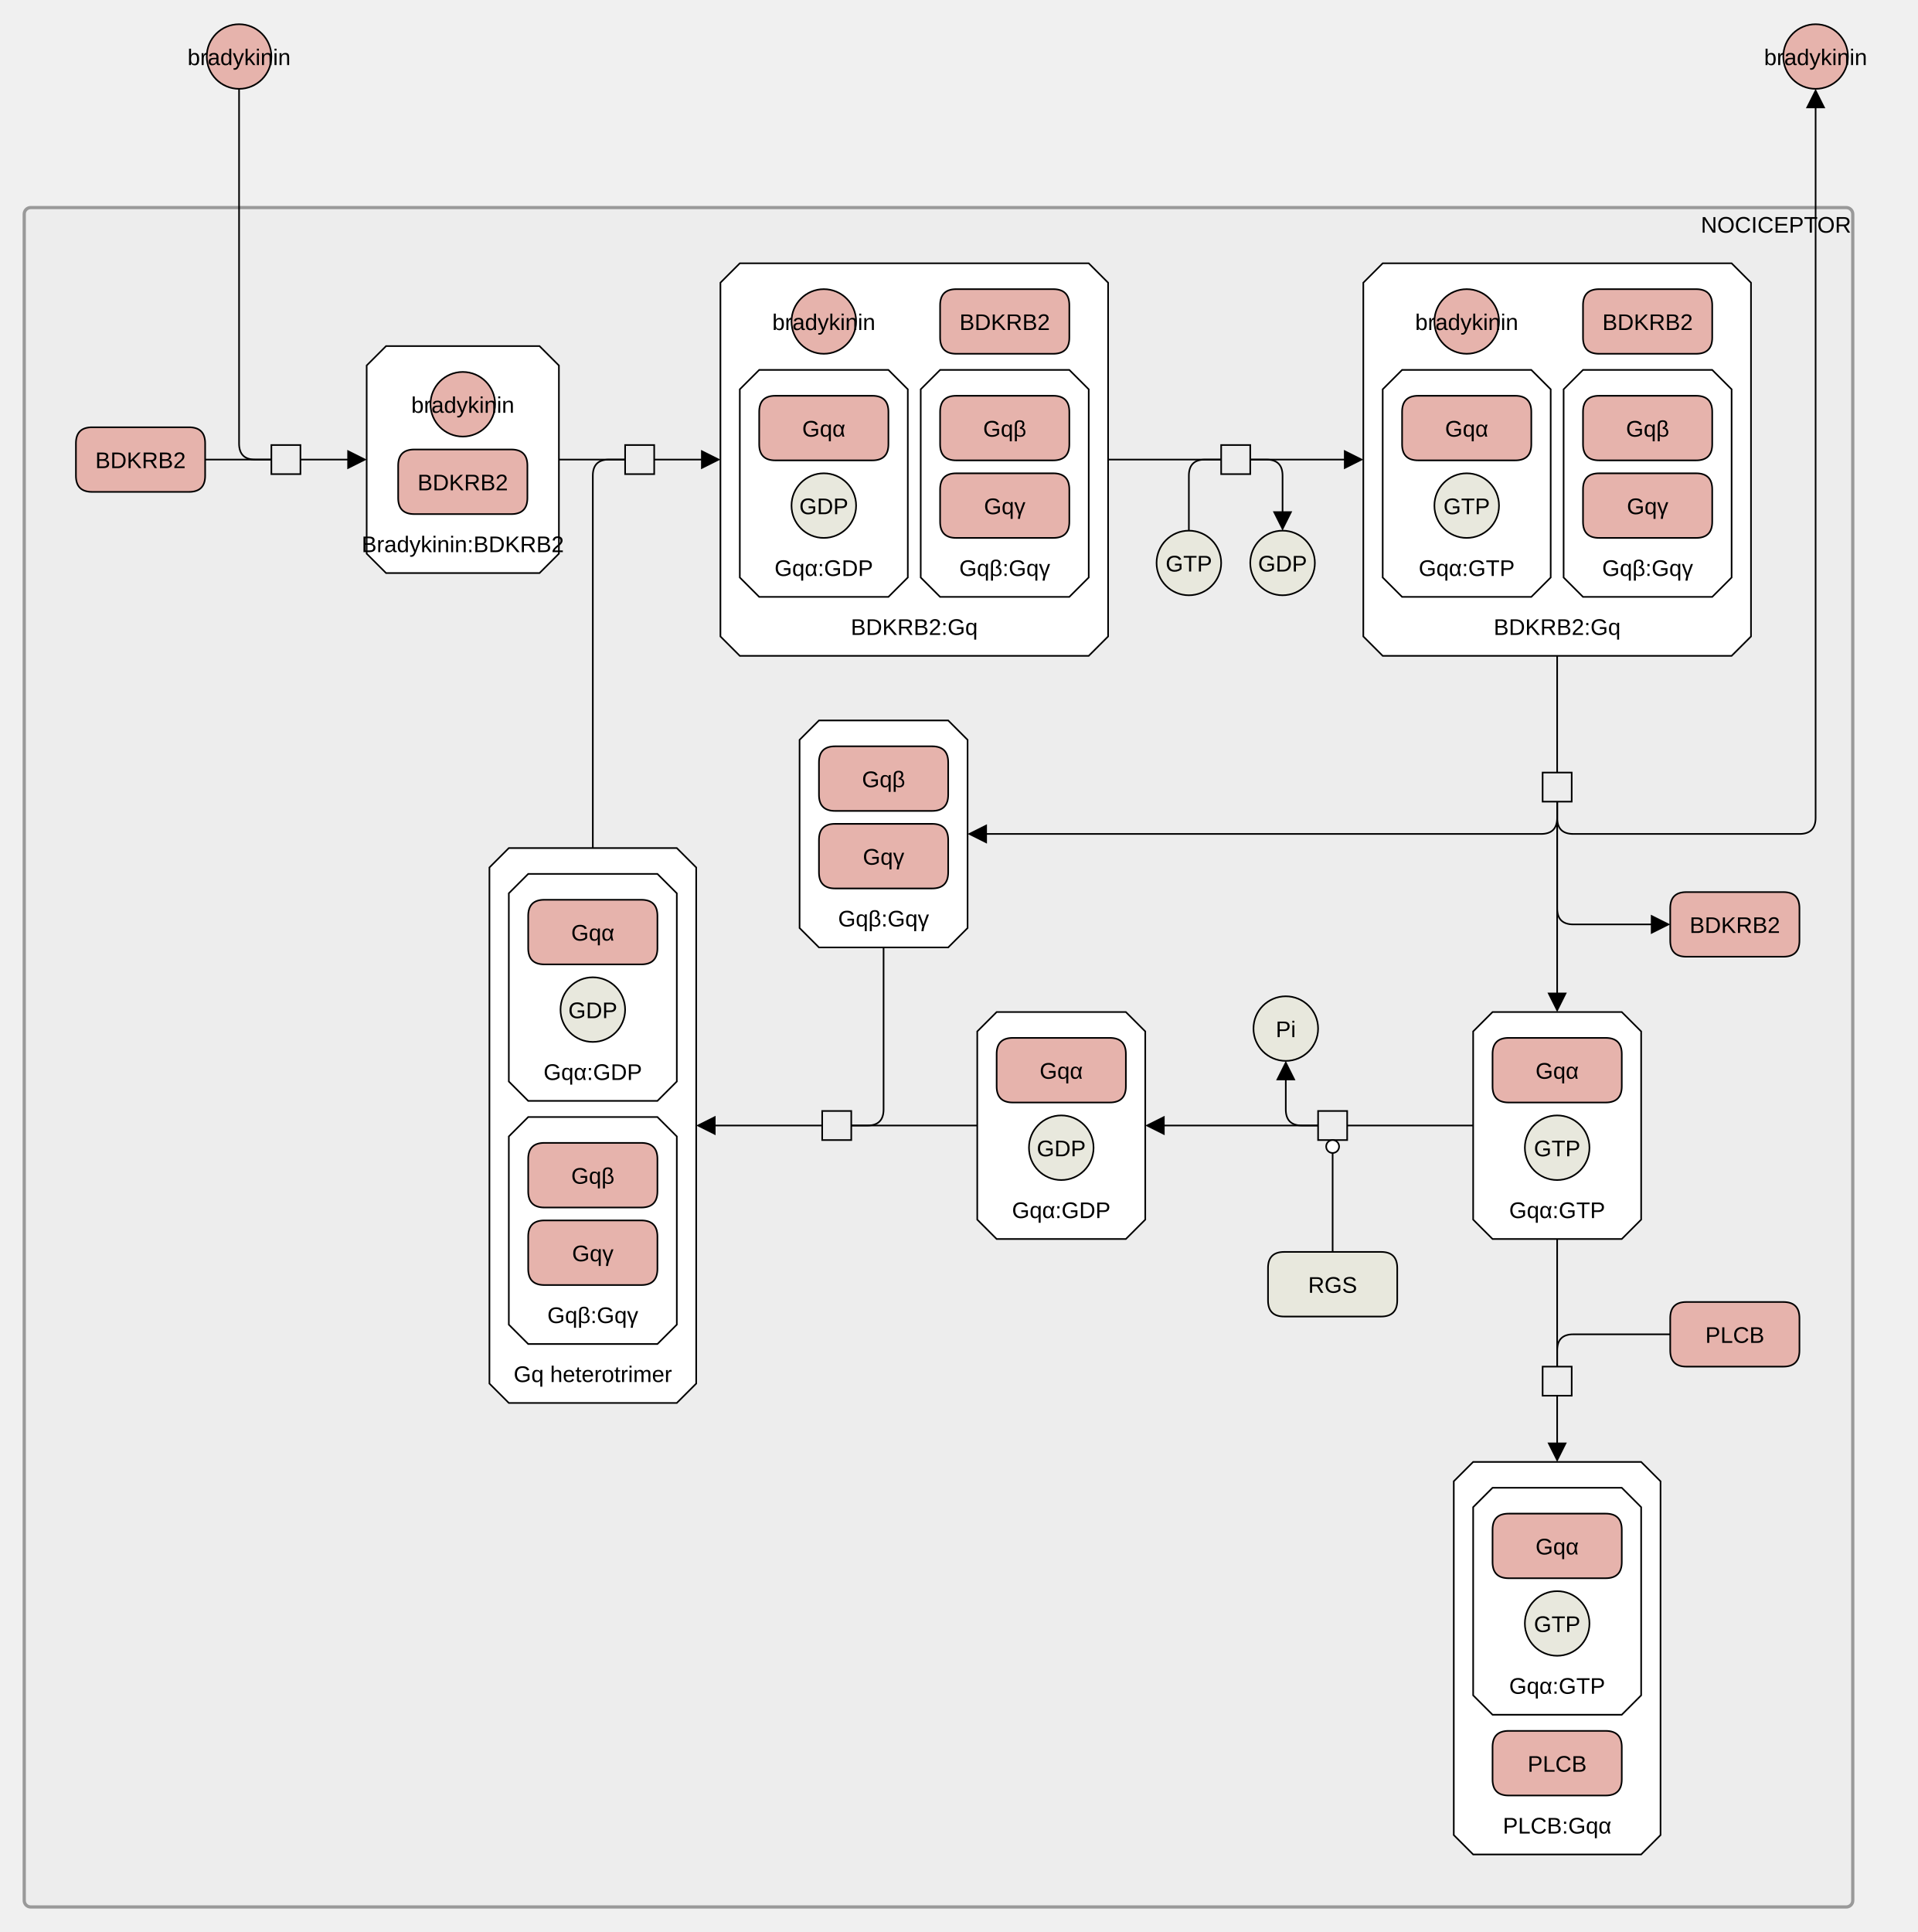
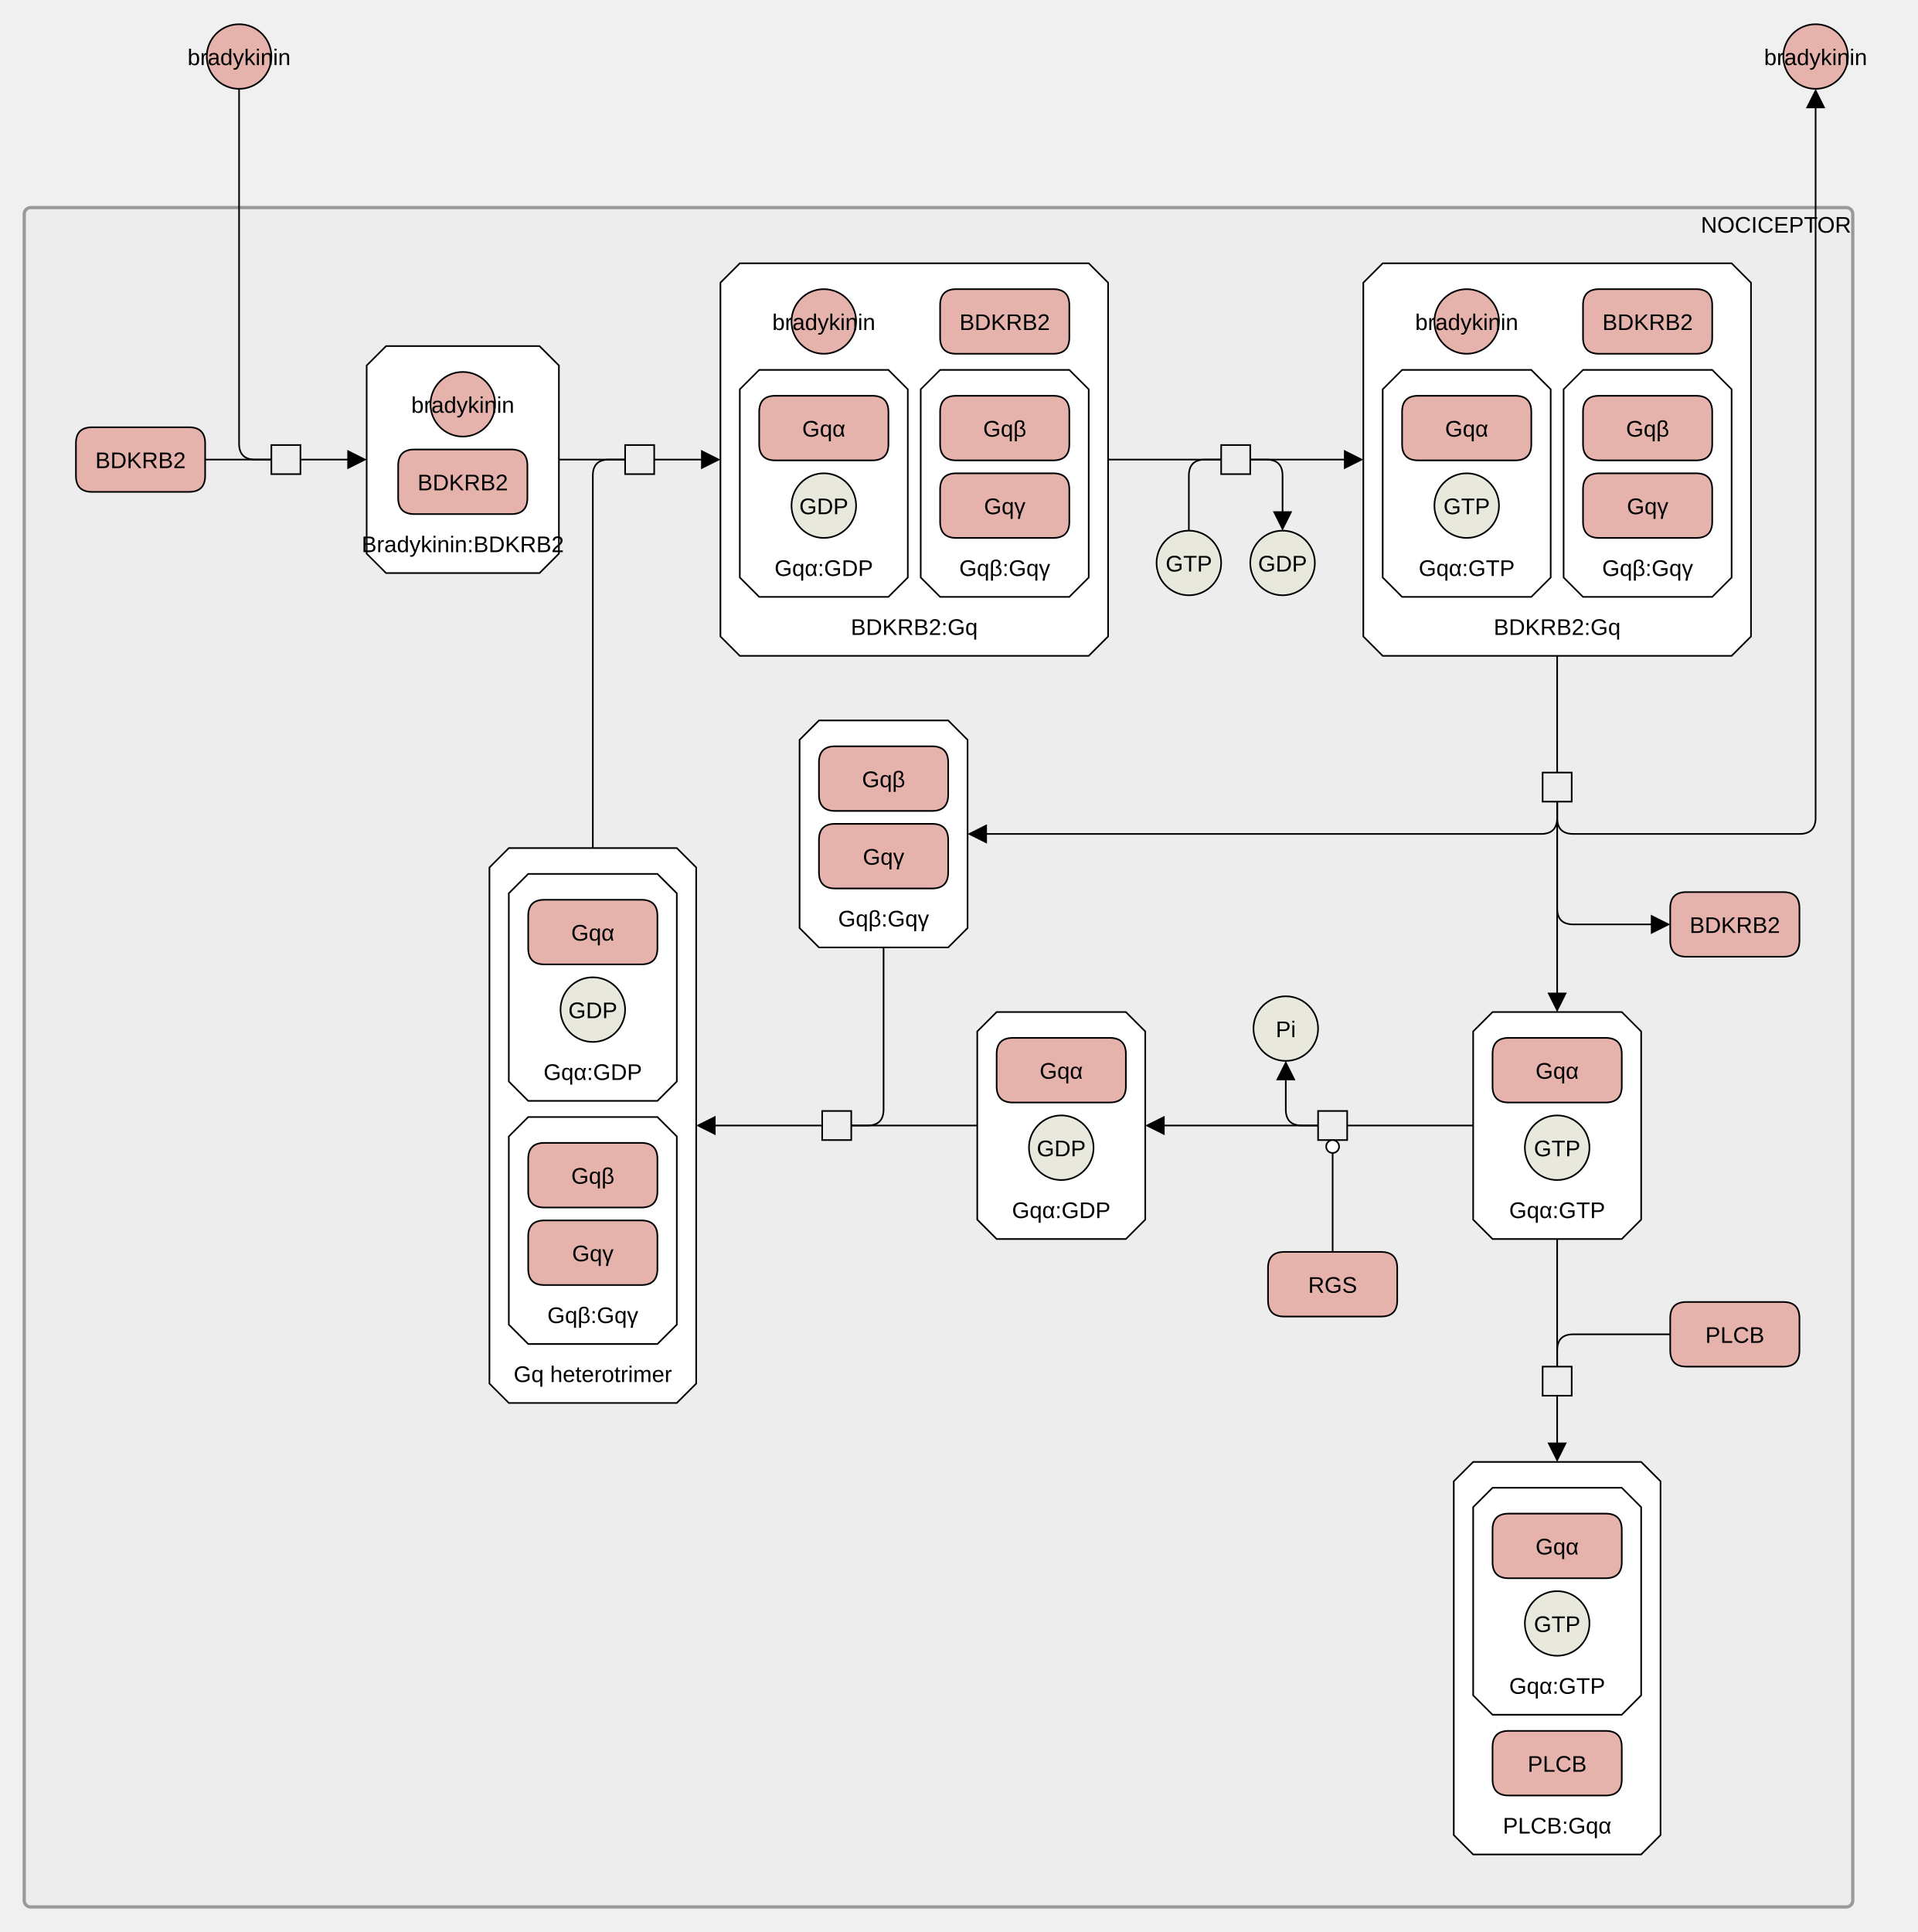
<svg xmlns="http://www.w3.org/2000/svg" width="1187" height="1196" viewBox="0 0 1187 1196" stroke-linecap="butt" stroke-miterlimit="10">
  <g transform="translate(-25,-25)">
    <path d="M40 157.5 C40 155.291 41.791 153.5 44 153.5 L1168 153.5 C1170.209 153.5 1172 155.291 1172 157.5 L1172 1201.5 C1172 1203.709 1170.209 1205.5 1168 1205.5 L44 1205.5 C41.791 1205.5 40 1203.709 40 1201.5 Z" fill="#999999" fill-opacity="0.031" stroke="none" />
    <path d="M40 157.5 C40 155.291 41.791 153.5 44 153.5 L1168 153.5 C1170.209 153.5 1172 155.291 1172 157.5 L1172 1201.5 C1172 1203.709 1170.209 1205.5 1168 1205.5 L44 1205.5 C41.791 1205.5 40 1203.709 40 1201.5 Z" fill="none" stroke="#999999" stroke-width="2" />
    <text x="1124.5" y="169.041" text-anchor="middle" font-family="'Dialog', Arial, Helvetica, sans-serif" font-size="14" fill="#000000" stroke="none" xml:space="preserve">NOCICEPTOR</text>
    <path d="M483 188 L699 188 L711 200 L711 419 L699 431 L483 431 L471 419 L471 200 Z" fill="#FFFFFF" stroke="none" />
    <path d="M483 188 L699 188 L711 200 L711 419 L699 431 L483 431 L471 419 L471 200 Z" fill="none" stroke="#000000" />
    <text x="591" y="418.041" text-anchor="middle" font-family="'Dialog', Arial, Helvetica, sans-serif" font-size="14" fill="#000000" stroke="none" xml:space="preserve">BDKRB2:Gq</text>
    <path d="M495 254 L575 254 L587 266 L587 382.5 L575 394.5 L495 394.5 L483 382.5 L483 266 Z" fill="#FFFFFF" stroke="none" />
    <path d="M495 254 L575 254 L587 266 L587 382.5 L575 394.5 L495 394.5 L483 382.5 L483 266 Z" fill="none" stroke="#000000" />
    <text x="535" y="381.541" text-anchor="middle" font-family="'Dialog', Arial, Helvetica, sans-serif" font-size="14" fill="#000000" stroke="none" xml:space="preserve">Gqα:GDP</text>
    <path d="M495 280 Q495 270 505 270 L565 270 Q575 270 575 280 L575 300 Q575 310 565 310 L505 310 Q495 310 495 300 Z" fill="#E6B3AC" stroke="none" />
    <path d="M495 280 Q495 270 505 270 L565 270 Q575 270 575 280 L575 300 Q575 310 565 310 L505 310 Q495 310 495 300 Z" fill="none" stroke="#000000" />
    <text x="535" y="295.291" text-anchor="middle" font-family="'Dialog', Arial, Helvetica, sans-serif" font-size="14" fill="#000000" stroke="none" xml:space="preserve">Gqα</text>
    <path d="M515 338 C515 326.954 523.954 318 535 318 L535 318 C546.046 318 555 326.954 555 338 L555 338 C555 349.046 546.046 358 535 358 L535 358 C523.954 358 515 349.046 515 338 Z" fill="#E8E8DD" stroke="none" />
    <path d="M515 338 C515 326.954 523.954 318 535 318 L535 318 C546.046 318 555 326.954 555 338 L555 338 C555 349.046 546.046 358 535 358 L535 358 C523.954 358 515 349.046 515 338 Z" fill="none" stroke="#000000" />
    <text x="535" y="343.291" text-anchor="middle" font-family="'Dialog', Arial, Helvetica, sans-serif" font-size="14" fill="#000000" stroke="none" xml:space="preserve">GDP</text>
    <path d="M607 254 L687 254 L699 266 L699 382.5 L687 394.5 L607 394.5 L595 382.5 L595 266 Z" fill="#FFFFFF" stroke="none" />
    <path d="M607 254 L687 254 L699 266 L699 382.5 L687 394.5 L607 394.5 L595 382.5 L595 266 Z" fill="none" stroke="#000000" />
    <text x="647" y="381.541" text-anchor="middle" font-family="'Dialog', Arial, Helvetica, sans-serif" font-size="14" fill="#000000" stroke="none" xml:space="preserve">Gqβ:Gqγ</text>
    <path d="M607 280 Q607 270 617 270 L677 270 Q687 270 687 280 L687 300 Q687 310 677 310 L617 310 Q607 310 607 300 Z" fill="#E6B3AC" stroke="none" />
    <path d="M607 280 Q607 270 617 270 L677 270 Q687 270 687 280 L687 300 Q687 310 677 310 L617 310 Q607 310 607 300 Z" fill="none" stroke="#000000" />
    <text x="647" y="295.291" text-anchor="middle" font-family="'Dialog', Arial, Helvetica, sans-serif" font-size="14" fill="#000000" stroke="none" xml:space="preserve">Gqβ</text>
    <path d="M607 328 Q607 318 617 318 L677 318 Q687 318 687 328 L687 348 Q687 358 677 358 L617 358 Q607 358 607 348 Z" fill="#E6B3AC" stroke="none" />
    <path d="M607 328 Q607 318 617 318 L677 318 Q687 318 687 328 L687 348 Q687 358 677 358 L617 358 Q607 358 607 348 Z" fill="none" stroke="#000000" />
    <text x="647" y="343.291" text-anchor="middle" font-family="'Dialog', Arial, Helvetica, sans-serif" font-size="14" fill="#000000" stroke="none" xml:space="preserve">Gqγ</text>
    <path d="M515 224 C515 212.954 523.954 204 535 204 L535 204 C546.046 204 555 212.954 555 224 L555 224 C555 235.046 546.046 244 535 244 L535 244 C523.954 244 515 235.046 515 224 Z" fill="#E6B3AC" stroke="none" />
    <path d="M515 224 C515 212.954 523.954 204 535 204 L535 204 C546.046 204 555 212.954 555 224 L555 224 C555 235.046 546.046 244 535 244 L535 244 C523.954 244 515 235.046 515 224 Z" fill="none" stroke="#000000" />
    <text x="535" y="229.291" text-anchor="middle" font-family="'Dialog', Arial, Helvetica, sans-serif" font-size="14" fill="#000000" stroke="none" xml:space="preserve">bradykinin</text>
    <path d="M607 214 Q607 204 617 204 L677 204 Q687 204 687 214 L687 234 Q687 244 677 244 L617 244 Q607 244 607 234 Z" fill="#E6B3AC" stroke="none" />
    <path d="M607 214 Q607 204 617 204 L677 204 Q687 204 687 214 L687 234 Q687 244 677 244 L617 244 Q607 244 607 234 Z" fill="none" stroke="#000000" />
    <text x="647" y="229.291" text-anchor="middle" font-family="'Dialog', Arial, Helvetica, sans-serif" font-size="14" fill="#000000" stroke="none" xml:space="preserve">BDKRB2</text>
    <path d="M881 188 L1097 188 L1109 200 L1109 419 L1097 431 L881 431 L869 419 L869 200 Z" fill="#FFFFFF" stroke="none" />
    <path d="M881 188 L1097 188 L1109 200 L1109 419 L1097 431 L881 431 L869 419 L869 200 Z" fill="none" stroke="#000000" />
    <text x="989" y="418.041" text-anchor="middle" font-family="'Dialog', Arial, Helvetica, sans-serif" font-size="14" fill="#000000" stroke="none" xml:space="preserve">BDKRB2:Gq</text>
    <path d="M1005 254 L1085 254 L1097 266 L1097 382.5 L1085 394.5 L1005 394.5 L993 382.5 L993 266 Z" fill="#FFFFFF" stroke="none" />
    <path d="M1005 254 L1085 254 L1097 266 L1097 382.5 L1085 394.5 L1005 394.5 L993 382.5 L993 266 Z" fill="none" stroke="#000000" />
    <text x="1045" y="381.541" text-anchor="middle" font-family="'Dialog', Arial, Helvetica, sans-serif" font-size="14" fill="#000000" stroke="none" xml:space="preserve">Gqβ:Gqγ</text>
    <path d="M1005 280 Q1005 270 1015 270 L1075 270 Q1085 270 1085 280 L1085 300 Q1085 310 1075 310 L1015 310 Q1005 310 1005 300 Z" fill="#E6B3AC" stroke="none" />
    <path d="M1005 280 Q1005 270 1015 270 L1075 270 Q1085 270 1085 280 L1085 300 Q1085 310 1075 310 L1015 310 Q1005 310 1005 300 Z" fill="none" stroke="#000000" />
    <text x="1045" y="295.291" text-anchor="middle" font-family="'Dialog', Arial, Helvetica, sans-serif" font-size="14" fill="#000000" stroke="none" xml:space="preserve">Gqβ</text>
    <path d="M1005 328 Q1005 318 1015 318 L1075 318 Q1085 318 1085 328 L1085 348 Q1085 358 1075 358 L1015 358 Q1005 358 1005 348 Z" fill="#E6B3AC" stroke="none" />
    <path d="M1005 328 Q1005 318 1015 318 L1075 318 Q1085 318 1085 328 L1085 348 Q1085 358 1075 358 L1015 358 Q1005 358 1005 348 Z" fill="none" stroke="#000000" />
    <text x="1045" y="343.291" text-anchor="middle" font-family="'Dialog', Arial, Helvetica, sans-serif" font-size="14" fill="#000000" stroke="none" xml:space="preserve">Gqγ</text>
    <path d="M893 254 L973 254 L985 266 L985 382.5 L973 394.5 L893 394.5 L881 382.5 L881 266 Z" fill="#FFFFFF" stroke="none" />
    <path d="M893 254 L973 254 L985 266 L985 382.5 L973 394.5 L893 394.5 L881 382.5 L881 266 Z" fill="none" stroke="#000000" />
    <text x="933" y="381.541" text-anchor="middle" font-family="'Dialog', Arial, Helvetica, sans-serif" font-size="14" fill="#000000" stroke="none" xml:space="preserve">Gqα:GTP</text>
    <path d="M893 280 Q893 270 903 270 L963 270 Q973 270 973 280 L973 300 Q973 310 963 310 L903 310 Q893 310 893 300 Z" fill="#E6B3AC" stroke="none" />
    <path d="M893 280 Q893 270 903 270 L963 270 Q973 270 973 280 L973 300 Q973 310 963 310 L903 310 Q893 310 893 300 Z" fill="none" stroke="#000000" />
    <text x="933" y="295.291" text-anchor="middle" font-family="'Dialog', Arial, Helvetica, sans-serif" font-size="14" fill="#000000" stroke="none" xml:space="preserve">Gqα</text>
    <path d="M913 338 C913 326.954 921.954 318 933 318 L933 318 C944.046 318 953 326.954 953 338 L953 338 C953 349.046 944.046 358 933 358 L933 358 C921.954 358 913 349.046 913 338 Z" fill="#E8E8DD" stroke="none" />
    <path d="M913 338 C913 326.954 921.954 318 933 318 L933 318 C944.046 318 953 326.954 953 338 L953 338 C953 349.046 944.046 358 933 358 L933 358 C921.954 358 913 349.046 913 338 Z" fill="none" stroke="#000000" />
    <text x="933" y="343.291" text-anchor="middle" font-family="'Dialog', Arial, Helvetica, sans-serif" font-size="14" fill="#000000" stroke="none" xml:space="preserve">GTP</text>
    <path d="M913 224 C913 212.954 921.954 204 933 204 L933 204 C944.046 204 953 212.954 953 224 L953 224 C953 235.046 944.046 244 933 244 L933 244 C921.954 244 913 235.046 913 224 Z" fill="#E6B3AC" stroke="none" />
    <path d="M913 224 C913 212.954 921.954 204 933 204 L933 204 C944.046 204 953 212.954 953 224 L953 224 C953 235.046 944.046 244 933 244 L933 244 C921.954 244 913 235.046 913 224 Z" fill="none" stroke="#000000" />
    <text x="933" y="229.291" text-anchor="middle" font-family="'Dialog', Arial, Helvetica, sans-serif" font-size="14" fill="#000000" stroke="none" xml:space="preserve">bradykinin</text>
    <path d="M1005 214 Q1005 204 1015 204 L1075 204 Q1085 204 1085 214 L1085 234 Q1085 244 1075 244 L1015 244 Q1005 244 1005 234 Z" fill="#E6B3AC" stroke="none" />
    <path d="M1005 214 Q1005 204 1015 204 L1075 204 Q1085 204 1085 214 L1085 234 Q1085 244 1075 244 L1015 244 Q1005 244 1005 234 Z" fill="none" stroke="#000000" />
    <text x="1045" y="229.291" text-anchor="middle" font-family="'Dialog', Arial, Helvetica, sans-serif" font-size="14" fill="#000000" stroke="none" xml:space="preserve">BDKRB2</text>
    <path d="M340 550 L444 550 L456 562 L456 881.5 L444 893.5 L340 893.5 L328 881.5 L328 562 Z" fill="#FFFFFF" stroke="none" />
    <path d="M340 550 L444 550 L456 562 L456 881.5 L444 893.5 L340 893.5 L328 881.5 L328 562 Z" fill="none" stroke="#000000" />
    <text x="392" y="880.541" text-anchor="middle" font-family="'Dialog', Arial, Helvetica, sans-serif" font-size="14" fill="#000000" stroke="none" xml:space="preserve">Gq heterotrimer</text>
    <path d="M352 716.5 L432 716.5 L444 728.5 L444 845 L432 857 L352 857 L340 845 L340 728.5 Z" fill="#FFFFFF" stroke="none" />
    <path d="M352 716.5 L432 716.5 L444 728.5 L444 845 L432 857 L352 857 L340 845 L340 728.5 Z" fill="none" stroke="#000000" />
    <text x="392" y="844.041" text-anchor="middle" font-family="'Dialog', Arial, Helvetica, sans-serif" font-size="14" fill="#000000" stroke="none" xml:space="preserve">Gqβ:Gqγ</text>
    <path d="M352 742.5 Q352 732.5 362 732.5 L422 732.5 Q432 732.5 432 742.5 L432 762.5 Q432 772.5 422 772.5 L362 772.5 Q352 772.5 352 762.5 Z" fill="#E6B3AC" stroke="none" />
    <path d="M352 742.5 Q352 732.5 362 732.5 L422 732.5 Q432 732.5 432 742.5 L432 762.5 Q432 772.5 422 772.5 L362 772.5 Q352 772.5 352 762.5 Z" fill="none" stroke="#000000" />
    <text x="392" y="757.791" text-anchor="middle" font-family="'Dialog', Arial, Helvetica, sans-serif" font-size="14" fill="#000000" stroke="none" xml:space="preserve">Gqβ</text>
    <path d="M352 790.5 Q352 780.5 362 780.5 L422 780.5 Q432 780.5 432 790.5 L432 810.5 Q432 820.5 422 820.5 L362 820.5 Q352 820.5 352 810.5 Z" fill="#E6B3AC" stroke="none" />
    <path d="M352 790.5 Q352 780.5 362 780.5 L422 780.5 Q432 780.5 432 790.5 L432 810.5 Q432 820.5 422 820.5 L362 820.5 Q352 820.5 352 810.5 Z" fill="none" stroke="#000000" />
    <text x="392" y="805.791" text-anchor="middle" font-family="'Dialog', Arial, Helvetica, sans-serif" font-size="14" fill="#000000" stroke="none" xml:space="preserve">Gqγ</text>
    <path d="M352 566 L432 566 L444 578 L444 694.5 L432 706.5 L352 706.5 L340 694.5 L340 578 Z" fill="#FFFFFF" stroke="none" />
    <path d="M352 566 L432 566 L444 578 L444 694.5 L432 706.5 L352 706.5 L340 694.5 L340 578 Z" fill="none" stroke="#000000" />
    <text x="392" y="693.541" text-anchor="middle" font-family="'Dialog', Arial, Helvetica, sans-serif" font-size="14" fill="#000000" stroke="none" xml:space="preserve">Gqα:GDP</text>
    <path d="M352 592 Q352 582 362 582 L422 582 Q432 582 432 592 L432 612 Q432 622 422 622 L362 622 Q352 622 352 612 Z" fill="#E6B3AC" stroke="none" />
    <path d="M352 592 Q352 582 362 582 L422 582 Q432 582 432 592 L432 612 Q432 622 422 622 L362 622 Q352 622 352 612 Z" fill="none" stroke="#000000" />
    <text x="392" y="607.291" text-anchor="middle" font-family="'Dialog', Arial, Helvetica, sans-serif" font-size="14" fill="#000000" stroke="none" xml:space="preserve">Gqα</text>
    <path d="M372 650 C372 638.954 380.954 630 392 630 L392 630 C403.046 630 412 638.954 412 650 L412 650 C412 661.046 403.046 670 392 670 L392 670 C380.954 670 372 661.046 372 650 Z" fill="#E8E8DD" stroke="none" />
    <path d="M372 650 C372 638.954 380.954 630 392 630 L392 630 C403.046 630 412 638.954 412 650 L412 650 C412 661.046 403.046 670 392 670 L392 670 C380.954 670 372 661.046 372 650 Z" fill="none" stroke="#000000" />
    <text x="392" y="655.291" text-anchor="middle" font-family="'Dialog', Arial, Helvetica, sans-serif" font-size="14" fill="#000000" stroke="none" xml:space="preserve">GDP</text>
    <path d="M937 930 L1041 930 L1053 942 L1053 1161 L1041 1173 L937 1173 L925 1161 L925 942 Z" fill="#FFFFFF" stroke="none" />
    <path d="M937 930 L1041 930 L1053 942 L1053 1161 L1041 1173 L937 1173 L925 1161 L925 942 Z" fill="none" stroke="#000000" />
    <text x="989" y="1160.041" text-anchor="middle" font-family="'Dialog', Arial, Helvetica, sans-serif" font-size="14" fill="#000000" stroke="none" xml:space="preserve">PLCB:Gqα</text>
    <path d="M949 1106.5 Q949 1096.5 959 1096.5 L1019 1096.5 Q1029 1096.5 1029 1106.5 L1029 1126.5 Q1029 1136.5 1019 1136.5 L959 1136.5 Q949 1136.5 949 1126.5 Z" fill="#E6B3AC" stroke="none" />
    <path d="M949 1106.5 Q949 1096.5 959 1096.5 L1019 1096.5 Q1029 1096.5 1029 1106.5 L1029 1126.5 Q1029 1136.5 1019 1136.5 L959 1136.5 Q949 1136.5 949 1126.5 Z" fill="none" stroke="#000000" />
    <text x="989" y="1121.791" text-anchor="middle" font-family="'Dialog', Arial, Helvetica, sans-serif" font-size="14" fill="#000000" stroke="none" xml:space="preserve">PLCB</text>
    <path d="M949 946 L1029 946 L1041 958 L1041 1074.5 L1029 1086.5 L949 1086.5 L937 1074.5 L937 958 Z" fill="#FFFFFF" stroke="none" />
    <path d="M949 946 L1029 946 L1041 958 L1041 1074.5 L1029 1086.5 L949 1086.5 L937 1074.5 L937 958 Z" fill="none" stroke="#000000" />
    <text x="989" y="1073.541" text-anchor="middle" font-family="'Dialog', Arial, Helvetica, sans-serif" font-size="14" fill="#000000" stroke="none" xml:space="preserve">Gqα:GTP</text>
    <path d="M949 972 Q949 962 959 962 L1019 962 Q1029 962 1029 972 L1029 992 Q1029 1002 1019 1002 L959 1002 Q949 1002 949 992 Z" fill="#E6B3AC" stroke="none" />
    <path d="M949 972 Q949 962 959 962 L1019 962 Q1029 962 1029 972 L1029 992 Q1029 1002 1019 1002 L959 1002 Q949 1002 949 992 Z" fill="none" stroke="#000000" />
    <text x="989" y="987.291" text-anchor="middle" font-family="'Dialog', Arial, Helvetica, sans-serif" font-size="14" fill="#000000" stroke="none" xml:space="preserve">Gqα</text>
    <path d="M969 1030 C969 1018.954 977.954 1010 989 1010 L989 1010 C1000.046 1010 1009 1018.954 1009 1030 L1009 1030 C1009 1041.046 1000.046 1050 989 1050 L989 1050 C977.954 1050 969 1041.046 969 1030 Z" fill="#E8E8DD" stroke="none" />
    <path d="M969 1030 C969 1018.954 977.954 1010 989 1010 L989 1010 C1000.046 1010 1009 1018.954 1009 1030 L1009 1030 C1009 1041.046 1000.046 1050 989 1050 L989 1050 C977.954 1050 969 1041.046 969 1030 Z" fill="none" stroke="#000000" />
    <text x="989" y="1035.291" text-anchor="middle" font-family="'Dialog', Arial, Helvetica, sans-serif" font-size="14" fill="#000000" stroke="none" xml:space="preserve">GTP</text>
    <path d="M264 239.25 L359 239.25 L371 251.25 L371 367.75 L359 379.75 L264 379.75 L252 367.75 L252 251.25 Z" fill="#FFFFFF" stroke="none" />
    <path d="M264 239.25 L359 239.25 L371 251.25 L371 367.75 L359 379.75 L264 379.75 L252 367.75 L252 251.25 Z" fill="none" stroke="#000000" />
    <text x="311.5" y="366.791" text-anchor="middle" font-family="'Dialog', Arial, Helvetica, sans-serif" font-size="14" fill="#000000" stroke="none" xml:space="preserve">Bradykinin:BDKRB2</text>
    <path d="M291.5 275.25 C291.5 264.204 300.454 255.25 311.5 255.25 L311.5 255.25 C322.546 255.25 331.5 264.204 331.5 275.25 L331.5 275.25 C331.5 286.296 322.546 295.25 311.5 295.25 L311.5 295.25 C300.454 295.25 291.5 286.296 291.5 275.25 Z" fill="#E6B3AC" stroke="none" />
    <path d="M291.5 275.25 C291.5 264.204 300.454 255.25 311.5 255.25 L311.5 255.25 C322.546 255.25 331.5 264.204 331.5 275.25 L331.5 275.25 C331.5 286.296 322.546 295.25 311.5 295.25 L311.5 295.25 C300.454 295.25 291.5 286.296 291.5 275.25 Z" fill="none" stroke="#000000" />
    <text x="311.5" y="280.541" text-anchor="middle" font-family="'Dialog', Arial, Helvetica, sans-serif" font-size="14" fill="#000000" stroke="none" xml:space="preserve">bradykinin</text>
    <path d="M271.5 313.25 Q271.5 303.25 281.5 303.25 L341.5 303.25 Q351.5 303.25 351.5 313.25 L351.5 333.25 Q351.5 343.25 341.5 343.25 L281.5 343.25 Q271.5 343.25 271.5 333.25 Z" fill="#E6B3AC" stroke="none" />
    <path d="M271.5 313.25 Q271.5 303.25 281.5 303.25 L341.5 303.25 Q351.5 303.25 351.5 313.25 L351.5 333.25 Q351.5 343.25 341.5 343.25 L281.5 343.25 Q271.5 343.25 271.5 333.25 Z" fill="none" stroke="#000000" />
    <text x="311.5" y="328.541" text-anchor="middle" font-family="'Dialog', Arial, Helvetica, sans-serif" font-size="14" fill="#000000" stroke="none" xml:space="preserve">BDKRB2</text>
    <path d="M532 471 L612 471 L624 483 L624 599.5 L612 611.5 L532 611.5 L520 599.5 L520 483 Z" fill="#FFFFFF" stroke="none" />
    <path d="M532 471 L612 471 L624 483 L624 599.5 L612 611.5 L532 611.5 L520 599.5 L520 483 Z" fill="none" stroke="#000000" />
    <text x="572" y="598.541" text-anchor="middle" font-family="'Dialog', Arial, Helvetica, sans-serif" font-size="14" fill="#000000" stroke="none" xml:space="preserve">Gqβ:Gqγ</text>
    <path d="M532 545 Q532 535 542 535 L602 535 Q612 535 612 545 L612 565 Q612 575 602 575 L542 575 Q532 575 532 565 Z" fill="#E6B3AC" stroke="none" />
    <path d="M532 545 Q532 535 542 535 L602 535 Q612 535 612 545 L612 565 Q612 575 602 575 L542 575 Q532 575 532 565 Z" fill="none" stroke="#000000" />
    <text x="572" y="560.291" text-anchor="middle" font-family="'Dialog', Arial, Helvetica, sans-serif" font-size="14" fill="#000000" stroke="none" xml:space="preserve">Gqγ</text>
    <path d="M532 497 Q532 487 542 487 L602 487 Q612 487 612 497 L612 517 Q612 527 602 527 L542 527 Q532 527 532 517 Z" fill="#E6B3AC" stroke="none" />
    <path d="M532 497 Q532 487 542 487 L602 487 Q612 487 612 497 L612 517 Q612 527 602 527 L542 527 Q532 527 532 517 Z" fill="none" stroke="#000000" />
    <text x="572" y="512.291" text-anchor="middle" font-family="'Dialog', Arial, Helvetica, sans-serif" font-size="14" fill="#000000" stroke="none" xml:space="preserve">Gqβ</text>
    <path d="M741 373.5 C741 362.454 749.954 353.5 761 353.5 L761 353.5 C772.046 353.5 781 362.454 781 373.5 L781 373.5 C781 384.546 772.046 393.5 761 393.5 L761 393.5 C749.954 393.5 741 384.546 741 373.5 Z" fill="#E8E8DD" stroke="none" />
    <path d="M741 373.5 C741 362.454 749.954 353.5 761 353.5 L761 353.5 C772.046 353.5 781 362.454 781 373.5 L781 373.5 C781 384.546 772.046 393.5 761 393.5 L761 393.5 C749.954 393.5 741 384.546 741 373.5 Z" fill="none" stroke="#000000" />
    <text x="761" y="378.791" text-anchor="middle" font-family="'Dialog', Arial, Helvetica, sans-serif" font-size="14" fill="#000000" stroke="none" xml:space="preserve">GTP</text>
    <path d="M799 373.5 C799 362.454 807.954 353.5 819 353.5 L819 353.5 C830.046 353.5 839 362.454 839 373.5 L839 373.5 C839 384.546 830.046 393.5 819 393.5 L819 393.5 C807.954 393.5 799 384.546 799 373.5 Z" fill="#E8E8DD" stroke="none" />
    <path d="M799 373.5 C799 362.454 807.954 353.5 819 353.5 L819 353.5 C830.046 353.5 839 362.454 839 373.5 L839 373.5 C839 384.546 830.046 393.5 819 393.5 L819 393.5 C807.954 393.5 799 384.546 799 373.5 Z" fill="none" stroke="#000000" />
    <text x="819" y="378.791" text-anchor="middle" font-family="'Dialog', Arial, Helvetica, sans-serif" font-size="14" fill="#000000" stroke="none" xml:space="preserve">GDP</text>
    <path d="M72 299.5 Q72 289.5 82 289.5 L142 289.5 Q152 289.5 152 299.5 L152 319.5 Q152 329.5 142 329.5 L82 329.5 Q72 329.5 72 319.5 Z" fill="#E6B3AC" stroke="none" />
    <path d="M72 299.5 Q72 289.5 82 289.5 L142 289.5 Q152 289.5 152 299.5 L152 319.5 Q152 329.5 142 329.5 L82 329.5 Q72 329.5 72 319.5 Z" fill="none" stroke="#000000" />
    <text x="112" y="314.791" text-anchor="middle" font-family="'Dialog', Arial, Helvetica, sans-serif" font-size="14" fill="#000000" stroke="none" xml:space="preserve">BDKRB2</text>
    <path d="M801 661.75 C801 650.704 809.954 641.75 821 641.75 L821 641.75 C832.046 641.75 841 650.704 841 661.75 L841 661.75 C841 672.796 832.046 681.75 821 681.75 L821 681.75 C809.954 681.75 801 672.796 801 661.75 Z" fill="#E8E8DD" stroke="none" />
    <path d="M801 661.75 C801 650.704 809.954 641.75 821 641.75 L821 641.75 C832.046 641.75 841 650.704 841 661.75 L841 661.75 C841 672.796 832.046 681.75 821 681.75 L821 681.75 C809.954 681.75 801 672.796 801 661.75 Z" fill="none" stroke="#000000" />
    <text x="821" y="667.041" text-anchor="middle" font-family="'Dialog', Arial, Helvetica, sans-serif" font-size="14" fill="#000000" stroke="none" xml:space="preserve">Pi</text>
    <path d="M642 651.5 L722 651.5 L734 663.5 L734 780 L722 792 L642 792 L630 780 L630 663.5 Z" fill="#FFFFFF" stroke="none" />
    <path d="M642 651.5 L722 651.5 L734 663.5 L734 780 L722 792 L642 792 L630 780 L630 663.5 Z" fill="none" stroke="#000000" />
    <text x="682" y="779.041" text-anchor="middle" font-family="'Dialog', Arial, Helvetica, sans-serif" font-size="14" fill="#000000" stroke="none" xml:space="preserve">Gqα:GDP</text>
    <path d="M642 677.5 Q642 667.5 652 667.5 L712 667.5 Q722 667.5 722 677.5 L722 697.5 Q722 707.5 712 707.5 L652 707.5 Q642 707.5 642 697.5 Z" fill="#E6B3AC" stroke="none" />
    <path d="M642 677.5 Q642 667.5 652 667.5 L712 667.5 Q722 667.5 722 677.5 L722 697.5 Q722 707.5 712 707.5 L652 707.5 Q642 707.5 642 697.5 Z" fill="none" stroke="#000000" />
    <text x="682" y="692.791" text-anchor="middle" font-family="'Dialog', Arial, Helvetica, sans-serif" font-size="14" fill="#000000" stroke="none" xml:space="preserve">Gqα</text>
    <path d="M662 735.5 C662 724.454 670.954 715.5 682 715.5 L682 715.5 C693.046 715.5 702 724.454 702 735.5 L702 735.5 C702 746.546 693.046 755.5 682 755.5 L682 755.5 C670.954 755.5 662 746.546 662 735.5 Z" fill="#E8E8DD" stroke="none" />
    <path d="M662 735.5 C662 724.454 670.954 715.5 682 715.5 L682 715.5 C693.046 715.5 702 724.454 702 735.5 L702 735.5 C702 746.546 693.046 755.5 682 755.5 L682 755.5 C670.954 755.5 662 746.546 662 735.5 Z" fill="none" stroke="#000000" />
    <text x="682" y="740.791" text-anchor="middle" font-family="'Dialog', Arial, Helvetica, sans-serif" font-size="14" fill="#000000" stroke="none" xml:space="preserve">GDP</text>
    <path d="M949 651.5 L1029 651.5 L1041 663.5 L1041 780 L1029 792 L949 792 L937 780 L937 663.5 Z" fill="#FFFFFF" stroke="none" />
    <path d="M949 651.5 L1029 651.5 L1041 663.5 L1041 780 L1029 792 L949 792 L937 780 L937 663.5 Z" fill="none" stroke="#000000" />
    <text x="989" y="779.041" text-anchor="middle" font-family="'Dialog', Arial, Helvetica, sans-serif" font-size="14" fill="#000000" stroke="none" xml:space="preserve">Gqα:GTP</text>
    <path d="M949 677.5 Q949 667.5 959 667.5 L1019 667.5 Q1029 667.5 1029 677.5 L1029 697.5 Q1029 707.5 1019 707.5 L959 707.5 Q949 707.5 949 697.5 Z" fill="#E6B3AC" stroke="none" />
    <path d="M949 677.5 Q949 667.5 959 667.5 L1019 667.5 Q1029 667.5 1029 677.5 L1029 697.5 Q1029 707.5 1019 707.5 L959 707.5 Q949 707.5 949 697.5 Z" fill="none" stroke="#000000" />
    <text x="989" y="692.791" text-anchor="middle" font-family="'Dialog', Arial, Helvetica, sans-serif" font-size="14" fill="#000000" stroke="none" xml:space="preserve">Gqα</text>
    <path d="M969 735.5 C969 724.454 977.954 715.5 989 715.5 L989 715.5 C1000.046 715.5 1009 724.454 1009 735.5 L1009 735.5 C1009 746.546 1000.046 755.5 989 755.5 L989 755.5 C977.954 755.5 969 746.546 969 735.5 Z" fill="#E8E8DD" stroke="none" />
    <path d="M969 735.5 C969 724.454 977.954 715.5 989 715.5 L989 715.5 C1000.046 715.5 1009 724.454 1009 735.5 L1009 735.5 C1009 746.546 1000.046 755.5 989 755.5 L989 755.5 C977.954 755.5 969 746.546 969 735.5 Z" fill="none" stroke="#000000" />
    <text x="989" y="740.791" text-anchor="middle" font-family="'Dialog', Arial, Helvetica, sans-serif" font-size="14" fill="#000000" stroke="none" xml:space="preserve">GTP</text>
-     <path d="M810 810 Q810 800 820 800 L880 800 Q890 800 890 810 L890 830 Q890 840 880 840 L820 840 Q810 840 810 830 Z" fill="#E8E8DD" stroke="none" />
+     <path d="M810 810 Q810 800 820 800 L880 800 Q890 800 890 810 L890 830 Q890 840 880 840 L820 840 Q810 840 810 830 Z" fill="#E6B3AC" stroke="none" />
    <path d="M810 810 Q810 800 820 800 L880 800 Q890 800 890 810 L890 830 Q890 840 880 840 L820 840 Q810 840 810 830 Z" fill="none" stroke="#000000" />
    <text x="850" y="825.291" text-anchor="middle" font-family="'Dialog', Arial, Helvetica, sans-serif" font-size="14" fill="#000000" stroke="none" xml:space="preserve">RGS</text>
    <path d="M1059 587.25 Q1059 577.25 1069 577.25 L1129 577.25 Q1139 577.25 1139 587.25 L1139 607.25 Q1139 617.25 1129 617.25 L1069 617.25 Q1059 617.25 1059 607.25 Z" fill="#E6B3AC" stroke="none" />
    <path d="M1059 587.25 Q1059 577.25 1069 577.25 L1129 577.25 Q1139 577.25 1139 587.25 L1139 607.25 Q1139 617.25 1129 617.25 L1069 617.25 Q1059 617.25 1059 607.25 Z" fill="none" stroke="#000000" />
    <text x="1099" y="602.541" text-anchor="middle" font-family="'Dialog', Arial, Helvetica, sans-serif" font-size="14" fill="#000000" stroke="none" xml:space="preserve">BDKRB2</text>
    <path d="M1059 841 Q1059 831 1069 831 L1129 831 Q1139 831 1139 841 L1139 861 Q1139 871 1129 871 L1069 871 Q1059 871 1059 861 Z" fill="#E6B3AC" stroke="none" />
    <path d="M1059 841 Q1059 831 1069 831 L1129 831 Q1139 831 1139 841 L1139 861 Q1139 871 1129 871 L1069 871 Q1059 871 1059 861 Z" fill="none" stroke="#000000" />
    <text x="1099" y="856.291" text-anchor="middle" font-family="'Dialog', Arial, Helvetica, sans-serif" font-size="14" fill="#000000" stroke="none" xml:space="preserve">PLCB</text>
    <path d="M412 300.5 L430 300.5 L430 318.5 L412 318.5 Z" fill="none" stroke="#000000" />
    <path d="M781 300.5 L799 300.5 L799 318.5 L781 318.5 Z" fill="none" stroke="#000000" />
    <path d="M193 300.5 L211 300.5 L211 318.5 L193 318.5 Z" fill="none" stroke="#000000" />
    <path d="M841 712.75 L859 712.75 L859 730.75 L841 730.75 Z" fill="none" stroke="#000000" />
    <path d="M534 712.75 L552 712.75 L552 730.75 L534 730.75 Z" fill="none" stroke="#000000" />
    <path d="M980 503.25 L998 503.25 L998 521.25 L980 521.25 Z" fill="none" stroke="#000000" />
    <path d="M980 871 L998 871 L998 889 L980 889 Z" fill="none" stroke="#000000" />
    <path d="M153 60 C153 48.954 161.954 40 173 40 L173 40 C184.046 40 193 48.954 193 60 L193 60 C193 71.046 184.046 80 173 80 L173 80 C161.954 80 153 71.046 153 60 Z" fill="#E6B3AC" stroke="none" />
    <path d="M153 60 C153 48.954 161.954 40 173 40 L173 40 C184.046 40 193 48.954 193 60 L193 60 C193 71.046 184.046 80 173 80 L173 80 C161.954 80 153 71.046 153 60 Z" fill="none" stroke="#000000" />
    <text x="173" y="65.291" text-anchor="middle" font-family="'Dialog', Arial, Helvetica, sans-serif" font-size="14" fill="#000000" stroke="none" xml:space="preserve">bradykinin</text>
    <path d="M1129 60 C1129 48.954 1137.954 40 1149 40 L1149 40 C1160.046 40 1169 48.954 1169 60 L1169 60 C1169 71.046 1160.046 80 1149 80 L1149 80 C1137.954 80 1129 71.046 1129 60 Z" fill="#E6B3AC" stroke="none" />
    <path d="M1129 60 C1129 48.954 1137.954 40 1149 40 L1149 40 C1160.046 40 1169 48.954 1169 60 L1169 60 C1169 71.046 1160.046 80 1149 80 L1149 80 C1137.954 80 1129 71.046 1129 60 Z" fill="none" stroke="#000000" />
    <text x="1149" y="65.291" text-anchor="middle" font-family="'Dialog', Arial, Helvetica, sans-serif" font-size="14" fill="#000000" stroke="none" xml:space="preserve">bradykinin</text>
    <path d="M371 309.5 L412 309.5" fill="none" stroke="#000000" />
    <path d="M430 309.5 L460 309.5" fill="none" stroke="#000000" />
    <path d="M471 309.5 L459 315.5 L459 303.5 Z" fill="#000000" stroke="none" />
    <path d="M392 550 L392 319.5 Q392 309.5 402 309.5 L412 309.5" fill="none" stroke="#000000" />
    <path d="M711 309.5 L781 309.5" fill="none" stroke="#000000" />
    <path d="M799 309.5 L858 309.5" fill="none" stroke="#000000" />
    <path d="M869 309.5 L857 315.5 L857 303.5 Z" fill="#000000" stroke="none" />
    <path d="M761 353.5 L761 319.5 Q761 309.5 771 309.5 L781 309.5" fill="none" stroke="#000000" />
    <path d="M799 309.5 L809 309.5 Q819 309.5 819 319.5 L819 342.5" fill="none" stroke="#000000" />
    <path d="M819 353.5 L813 341.5 L825 341.5 Z" fill="#000000" stroke="none" />
    <path d="M152 309.5 L193 309.5" fill="none" stroke="#000000" />
    <path d="M211 309.5 L241 309.5" fill="none" stroke="#000000" />
    <path d="M252 309.5 L240 315.5 L240 303.5 Z" fill="#000000" stroke="none" />
    <path d="M173 80 L173 299.5 Q173 309.5 183 309.5 L193 309.5" fill="none" stroke="#000000" />
    <path d="M937 721.75 L859 721.75" fill="none" stroke="#000000" />
    <path d="M841 721.75 L745 721.75" fill="none" stroke="#000000" />
    <path d="M734 721.75 L746 715.75 L746 727.75 Z" fill="#000000" stroke="none" />
    <path d="M841 721.75 L831 721.75 Q821 721.75 821 711.75 L821 692.75" fill="none" stroke="#000000" />
    <path d="M821 681.75 L827 693.75 L815 693.75 Z" fill="#000000" stroke="none" />
    <path d="M850 800 L850 738.75" fill="none" stroke="#000000" />
    <circle cx="850" cy="734.75" r="4" fill="white" stroke="#000000" />
    <path d="M630 721.75 L552 721.75" fill="none" stroke="#000000" />
    <path d="M534 721.75 L467 721.75" fill="none" stroke="#000000" />
    <path d="M456 721.75 L468 715.75 L468 727.75 Z" fill="#000000" stroke="none" />
    <path d="M572 611.5 L572 711.75 Q572 721.75 562 721.75 L552 721.75" fill="none" stroke="#000000" />
    <path d="M989 431 L989 503.25" fill="none" stroke="#000000" />
    <path d="M989 521.25 L989 640.5" fill="none" stroke="#000000" />
    <path d="M989 651.5 L983 639.5 L995 639.5 Z" fill="#000000" stroke="none" />
    <path d="M989 521.25 L989 531.25 Q989 541.25 979 541.25 L635 541.25" fill="none" stroke="#000000" />
    <path d="M624 541.25 L636 535.25 L636 547.25 Z" fill="#000000" stroke="none" />
    <path d="M989 521.25 L989 531.25 Q989 541.25 999 541.25 L1139 541.25 Q1149 541.25 1149 531.25 L1149 91" fill="none" stroke="#000000" />
    <path d="M1149 80 L1155 92 L1143 92 Z" fill="#000000" stroke="none" />
    <path d="M989 521.25 L989 587.25 Q989 597.25 999 597.25 L1048 597.25" fill="none" stroke="#000000" />
    <path d="M1059 597.25 L1047 603.25 L1047 591.25 Z" fill="#000000" stroke="none" />
    <path d="M1059 851 L999 851 Q989 851 989 861 L989 871" fill="none" stroke="#000000" />
    <path d="M989 889 L989 919" fill="none" stroke="#000000" />
    <path d="M989 930 L983 918 L995 918 Z" fill="#000000" stroke="none" />
    <path d="M989 792 L989 871" fill="none" stroke="#000000" />
  </g>
</svg>
